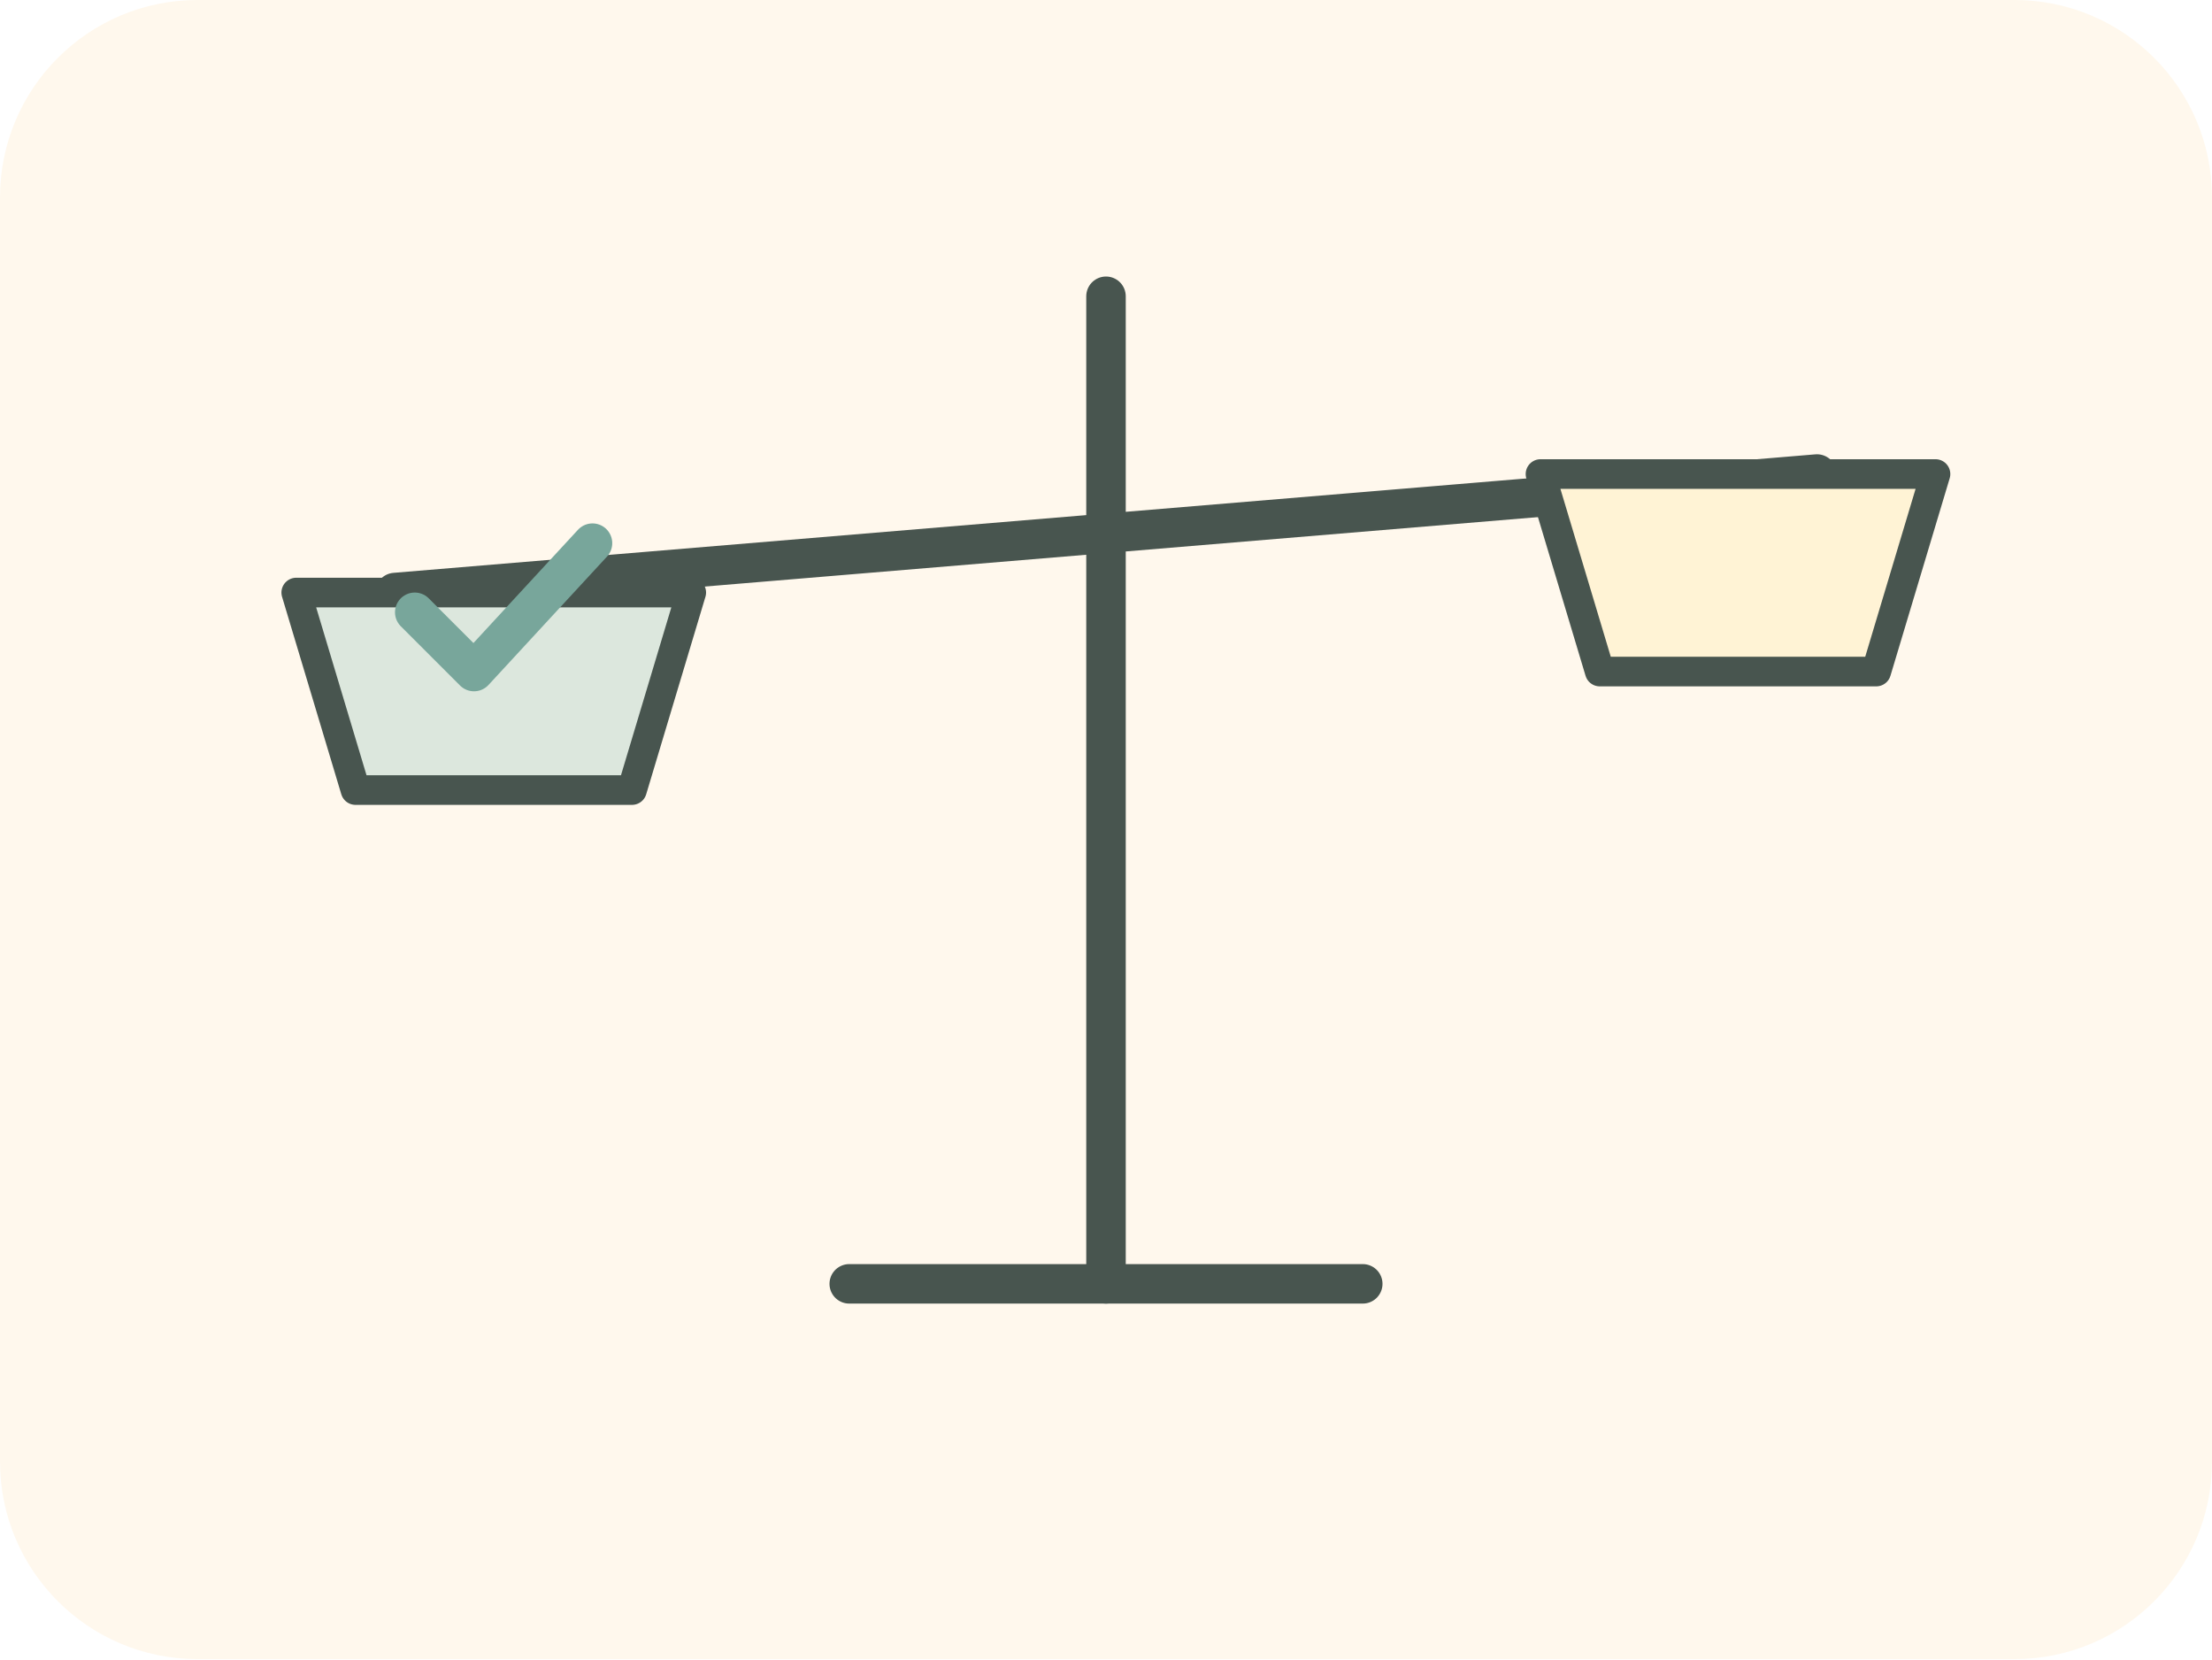
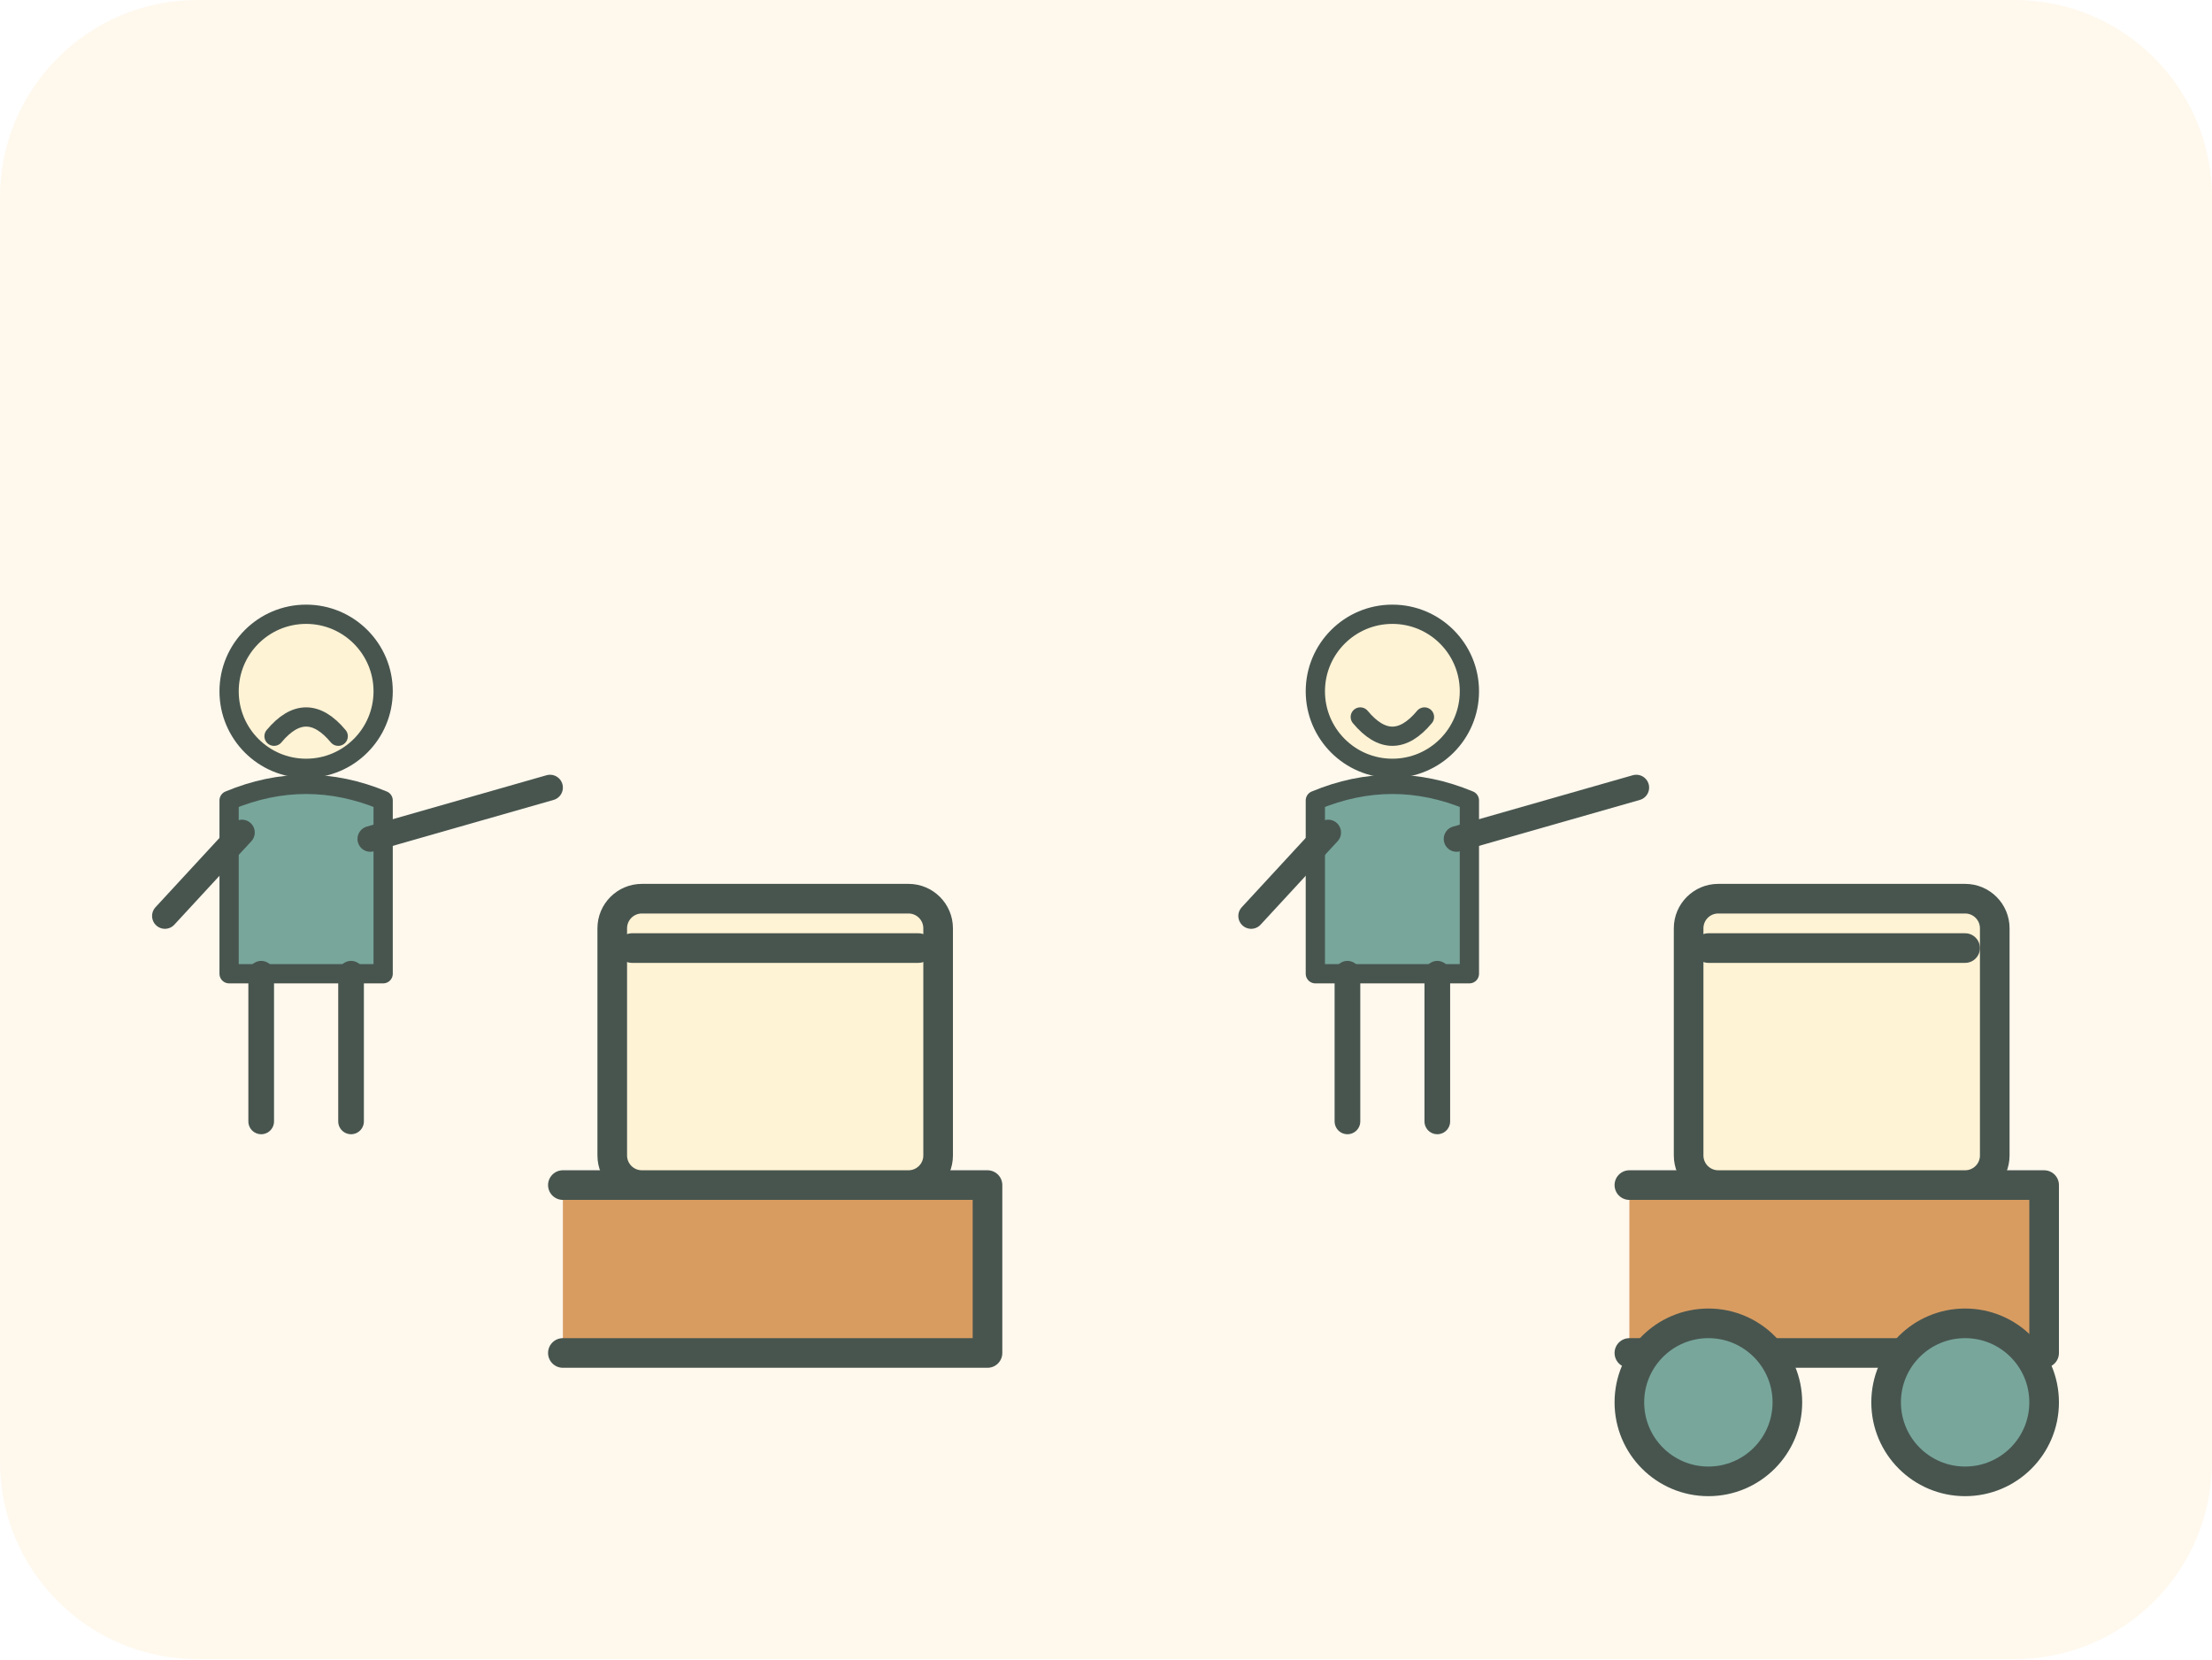
<svg xmlns="http://www.w3.org/2000/svg" viewBox="0 0 224 168" width="224" height="168">
  <rect width="224" height="168" rx="20" fill="#fff8ed" />
  <g stroke="#48554f" stroke-width="3" stroke-linecap="round" stroke-linejoin="round" fill="none">
-     <path d="M112 30v100M40 60l144-12" stroke-width="4" />
-     <path d="M30 60h40l-6 20h-28z" fill="#dce7dd" />
-     <path d="M42 62l6 6 12-13" stroke-width="4" stroke="#78a69b" />
-     <path d="M156 48h40l-6 20h-28z" fill="#fff3d5" />
-     <path d="M86 130h52" stroke-width="4" />
+     <g transform="translate(31 70) scale(0.65)">
+       <circle cx="0" cy="0" r="12" fill="#fff3d5" />
+       <path d="M-5 7q5-6 10 0" fill="none" />
+       <path d="M-12 17q12-5 24 0v27h-24z" fill="#78a69b" />
+       <path d="M-10 22l-12 13m32-12 28-8" fill="none" stroke-width="4" />
+       <path d="M-7 44v23m14-23v23" fill="none" stroke-width="4" />
+     </g>
+     <path d="M57 120h43v17H57" fill="#d89c61" />
+     <rect x="62" y="91" width="33" height="29" rx="3" fill="#fff3d5" />
+     <g transform="translate(141 70) scale(0.65)">
+       <circle cx="0" cy="0" r="12" fill="#fff3d5" />
+       <path d="M-5 4q5 6 10 0" fill="none" />
+       <path d="M-12 17q12-5 24 0v27h-24z" fill="#78a69b" />
+       <path d="M-10 22l-12 13m32-12 28-8" fill="none" stroke-width="4" />
+       <path d="M-7 44v23m14-23v23" fill="none" stroke-width="4" />
+     </g>
+     <path d="M165 120h42v17h-42" fill="#d89c61" />
+     <rect x="171" y="91" width="31" height="29" rx="3" fill="#fff3d5" />
+     <circle cx="173" cy="142" r="8" fill="#78a69b" />
+     <circle cx="199" cy="142" r="8" fill="#78a69b" />
+     <path d="M64 96h29m80 0h26" fill="#d89c61" />
  </g>
</svg>
